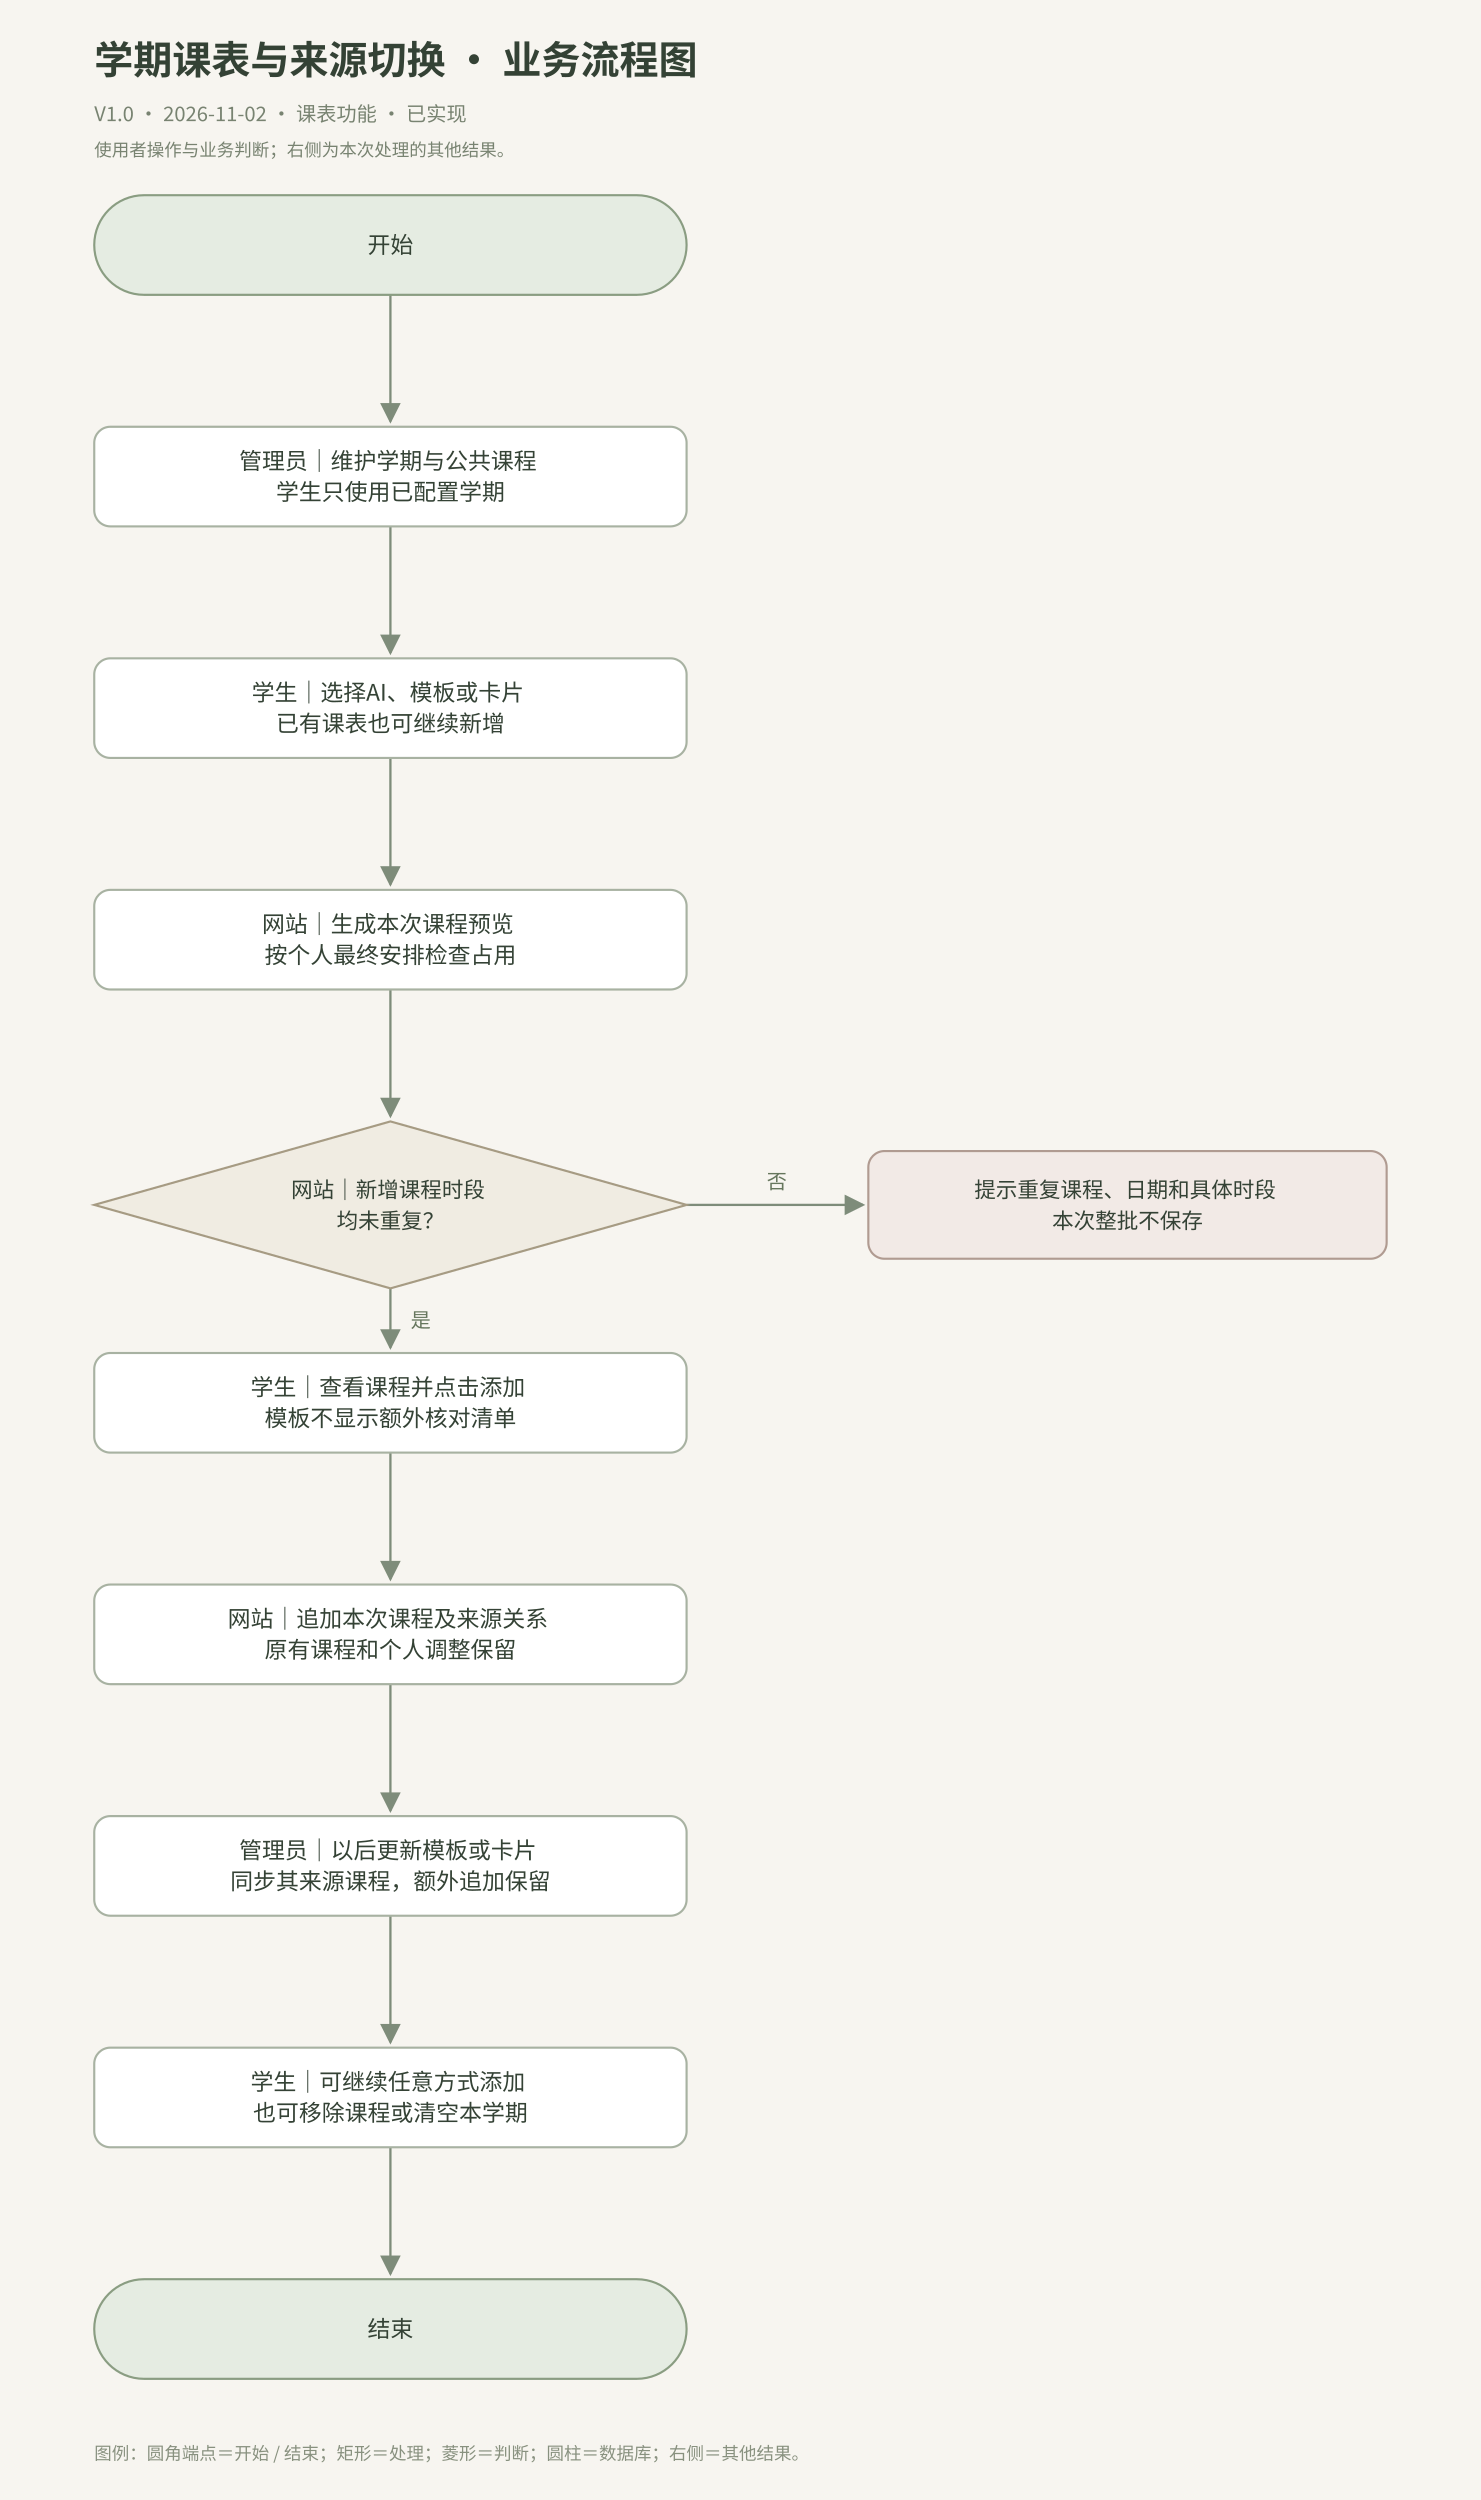
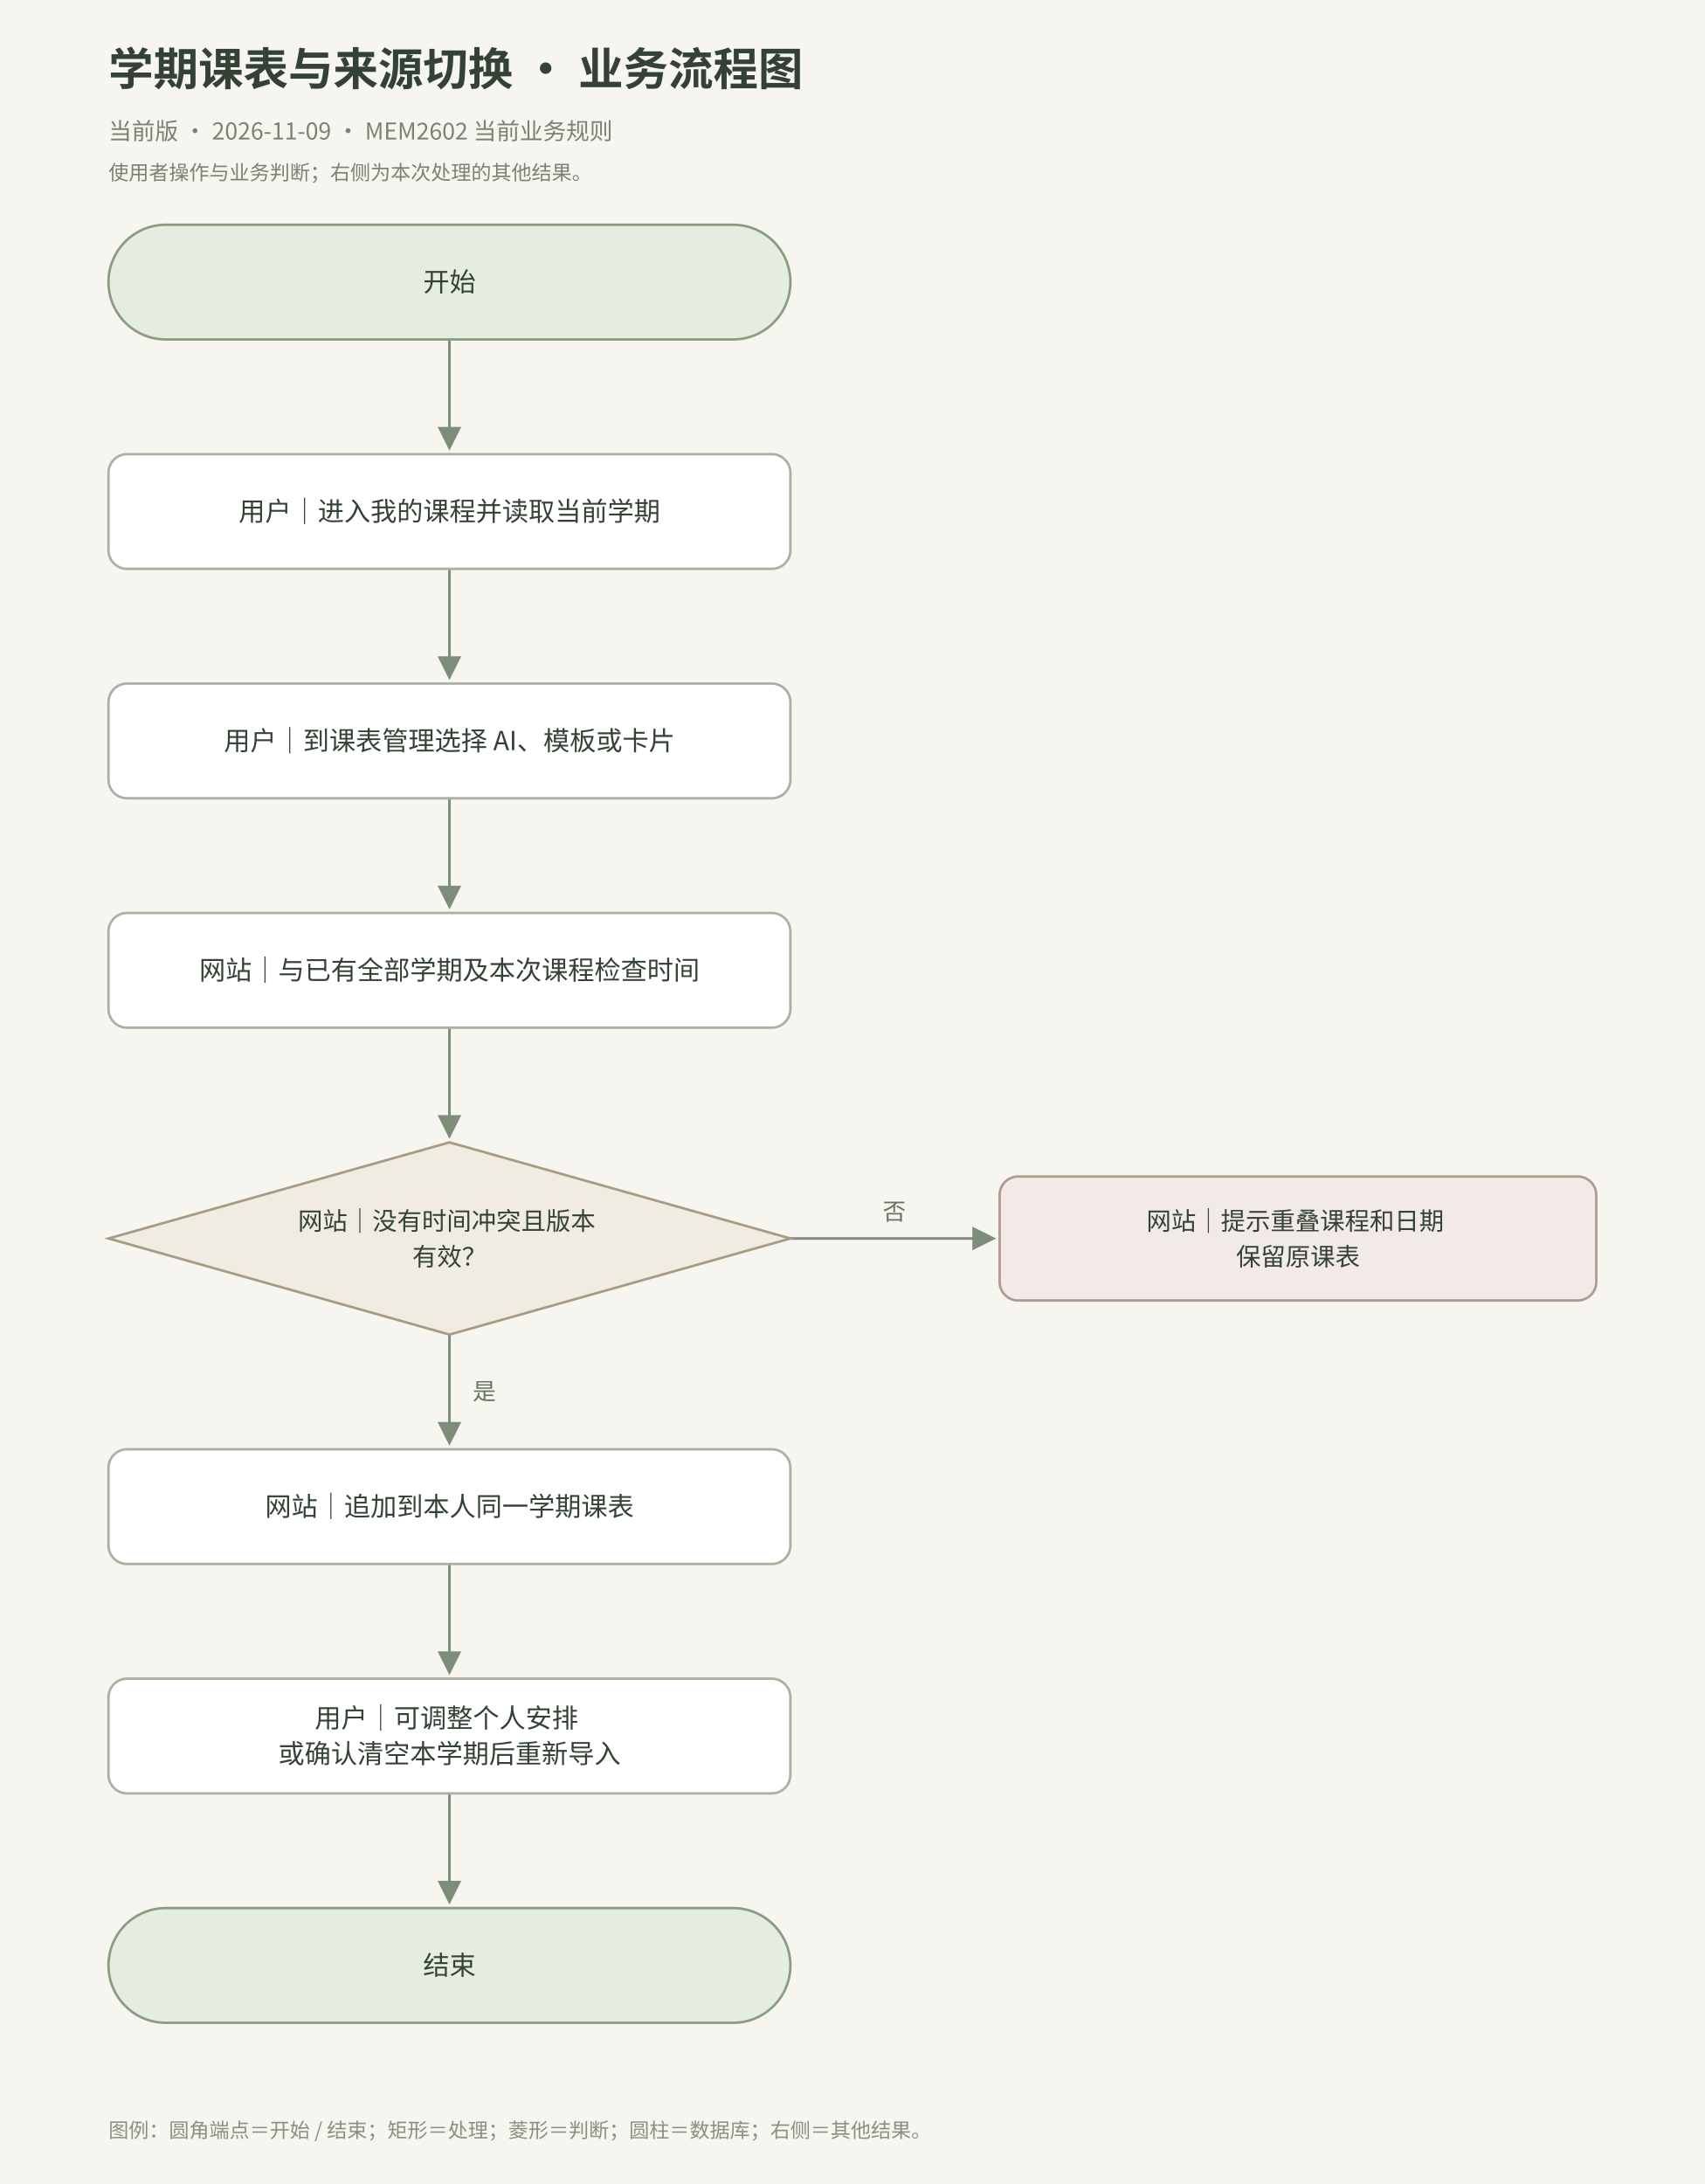
- <svg xmlns="http://www.w3.org/2000/svg" width="1100" height="1857" viewBox="0 0 1100 1857" role="img" aria-labelledby="title desc">
+ <svg xmlns="http://www.w3.org/2000/svg" width="1100" height="1409" viewBox="0 0 1100 1409" role="img" aria-labelledby="title desc">
  <defs>
    <marker id="arrow" markerWidth="9" markerHeight="9" refX="8" refY="4.5" orient="auto" markerUnits="strokeWidth">
      <path d="M0 0 L9 4.5 L0 9 Z" fill="#7E8C7A" />
    </marker>
  </defs>
-   <rect width="1100" height="1857" fill="#F7F5F0" />
+   <rect width="1100" height="1409" fill="#F7F5F0" />
  <g font-family="'Microsoft YaHei','PingFang SC','Noto Sans CJK SC',sans-serif" fill="#344235">
    <text x="70" y="55" font-size="29" font-weight="700">学期课表与来源切换 · 业务流程图</text>
-     <text x="70" y="90" font-size="15" fill="#788371">V1.0 · 2026-11-02 · 课表功能 · 已实现</text>
+     <text x="70" y="90" font-size="15" fill="#788371">当前版 · 2026-11-09 · MEM2602 当前业务规则</text>
    <text x="70" y="116" font-size="13" fill="#788371">使用者操作与业务判断；右侧为本次处理的其他结果。</text>
-     <path d="M290.0 219 L290.0 313" stroke="#7E8C7A" stroke-width="1.7" fill="none" marker-end="url(#arrow)" />
-     <path d="M290.0 391 L290.0 485" stroke="#7E8C7A" stroke-width="1.7" fill="none" marker-end="url(#arrow)" />
-     <path d="M290.0 563 L290.0 657" stroke="#7E8C7A" stroke-width="1.7" fill="none" marker-end="url(#arrow)" />
-     <path d="M290.0 735 L290.0 829" stroke="#7E8C7A" stroke-width="1.7" fill="none" marker-end="url(#arrow)" />
-     <path d="M510 895.0 L641 895.0" stroke="#7E8C7A" stroke-width="1.7" fill="none" marker-end="url(#arrow)" />
-     <text x="569.5" y="883.0" font-size="15" fill="#66765D">否</text>
-     <path d="M290.0 957 L290.0 1001" stroke="#7E8C7A" stroke-width="1.7" fill="none" marker-end="url(#arrow)" />
-     <text x="305.0" y="986.0" font-size="15" fill="#66765D">是</text>
-     <path d="M290.0 1079 L290.0 1173" stroke="#7E8C7A" stroke-width="1.7" fill="none" marker-end="url(#arrow)" />
-     <path d="M290.0 1251 L290.0 1345" stroke="#7E8C7A" stroke-width="1.7" fill="none" marker-end="url(#arrow)" />
-     <path d="M290.0 1423 L290.0 1517" stroke="#7E8C7A" stroke-width="1.7" fill="none" marker-end="url(#arrow)" />
-     <path d="M290.0 1595 L290.0 1689" stroke="#7E8C7A" stroke-width="1.7" fill="none" marker-end="url(#arrow)" />
+     <path d="M290.0 219 L290.0 289" stroke="#7E8C7A" stroke-width="1.7" fill="none" marker-end="url(#arrow)" />
+     <path d="M290.0 367 L290.0 437" stroke="#7E8C7A" stroke-width="1.7" fill="none" marker-end="url(#arrow)" />
+     <path d="M290.0 515 L290.0 585" stroke="#7E8C7A" stroke-width="1.7" fill="none" marker-end="url(#arrow)" />
+     <path d="M290.0 663 L290.0 733" stroke="#7E8C7A" stroke-width="1.7" fill="none" marker-end="url(#arrow)" />
+     <path d="M510 799.0 L641 799.0" stroke="#7E8C7A" stroke-width="1.7" fill="none" marker-end="url(#arrow)" />
+     <text x="569.5" y="787.0" font-size="15" fill="#66765D">否</text>
+     <path d="M290.0 861 L290.0 931" stroke="#7E8C7A" stroke-width="1.7" fill="none" marker-end="url(#arrow)" />
+     <text x="305.0" y="903.0" font-size="15" fill="#66765D">是</text>
+     <path d="M290.0 1009 L290.0 1079" stroke="#7E8C7A" stroke-width="1.7" fill="none" marker-end="url(#arrow)" />
+     <path d="M290.0 1157 L290.0 1227" stroke="#7E8C7A" stroke-width="1.7" fill="none" marker-end="url(#arrow)" />
    <rect x="70" y="145" width="440" height="74" rx="37.0" fill="#E5ECE2" stroke="#8A9D82" stroke-width="1.6" />
    <text text-anchor="middle" font-size="17">
      <tspan x="290.0" y="188.0">开始</tspan>
    </text>
-     <rect x="70" y="317" width="440" height="74" rx="12" fill="#FFFFFF" stroke="#A8B2A2" stroke-width="1.6" />
+     <rect x="70" y="293" width="440" height="74" rx="12" fill="#FFFFFF" stroke="#A8B2A2" stroke-width="1.6" />
    <text text-anchor="middle" font-size="17">
-       <tspan x="290.0" y="348.5">管理员｜维护学期与公共课程</tspan>
-       <tspan x="290.0" y="371.5">学生只使用已配置学期</tspan>
+       <tspan x="290.0" y="336.0">用户｜进入我的课程并读取当前学期</tspan>
    </text>
-     <rect x="70" y="489" width="440" height="74" rx="12" fill="#FFFFFF" stroke="#A8B2A2" stroke-width="1.6" />
+     <rect x="70" y="441" width="440" height="74" rx="12" fill="#FFFFFF" stroke="#A8B2A2" stroke-width="1.6" />
    <text text-anchor="middle" font-size="17">
-       <tspan x="290.0" y="520.5">学生｜选择AI、模板或卡片</tspan>
-       <tspan x="290.0" y="543.5">已有课表也可继续新增</tspan>
+       <tspan x="290.0" y="484.0">用户｜到课表管理选择 AI、模板或卡片</tspan>
    </text>
-     <rect x="70" y="661" width="440" height="74" rx="12" fill="#FFFFFF" stroke="#A8B2A2" stroke-width="1.6" />
+     <rect x="70" y="589" width="440" height="74" rx="12" fill="#FFFFFF" stroke="#A8B2A2" stroke-width="1.6" />
    <text text-anchor="middle" font-size="17">
-       <tspan x="290.0" y="692.5">网站｜生成本次课程预览</tspan>
-       <tspan x="290.0" y="715.5">按个人最终安排检查占用</tspan>
+       <tspan x="290.0" y="632.0">网站｜与已有全部学期及本次课程检查时间</tspan>
    </text>
-     <polygon points="290.0,833 510,895.0 290.0,957 70,895.0" fill="#F0ECE2" stroke="#A69B83" stroke-width="1.6" />
+     <polygon points="290.0,737 510,799.0 290.0,861 70,799.0" fill="#F0ECE2" stroke="#A69B83" stroke-width="1.6" />
    <text text-anchor="middle" font-size="16">
-       <tspan x="290.0" y="889.5">网站｜新增课程时段</tspan>
-       <tspan x="290.0" y="912.5">均未重复？</tspan>
+       <tspan x="290.0" y="793.5">网站｜没有时间冲突且版本</tspan>
+       <tspan x="290.0" y="816.5">有效？</tspan>
    </text>
-     <rect x="645" y="855.0" width="385" height="80" rx="12" fill="#F2EAE6" stroke="#B09B91" stroke-width="1.6" />
+     <rect x="645" y="759.0" width="385" height="80" rx="12" fill="#F2EAE6" stroke="#B09B91" stroke-width="1.6" />
    <text text-anchor="middle" font-size="16">
-       <tspan x="837.5" y="889.5">提示重复课程、日期和具体时段</tspan>
-       <tspan x="837.5" y="912.5">本次整批不保存</tspan>
+       <tspan x="837.5" y="793.5">网站｜提示重叠课程和日期</tspan>
+       <tspan x="837.5" y="816.5">保留原课表</tspan>
    </text>
-     <rect x="70" y="1005" width="440" height="74" rx="12" fill="#FFFFFF" stroke="#A8B2A2" stroke-width="1.6" />
+     <rect x="70" y="935" width="440" height="74" rx="12" fill="#FFFFFF" stroke="#A8B2A2" stroke-width="1.6" />
    <text text-anchor="middle" font-size="17">
-       <tspan x="290.0" y="1036.5">学生｜查看课程并点击添加</tspan>
-       <tspan x="290.0" y="1059.5">模板不显示额外核对清单</tspan>
+       <tspan x="290.0" y="978.0">网站｜追加到本人同一学期课表</tspan>
    </text>
-     <rect x="70" y="1177" width="440" height="74" rx="12" fill="#FFFFFF" stroke="#A8B2A2" stroke-width="1.6" />
+     <rect x="70" y="1083" width="440" height="74" rx="12" fill="#FFFFFF" stroke="#A8B2A2" stroke-width="1.6" />
    <text text-anchor="middle" font-size="17">
-       <tspan x="290.0" y="1208.5">网站｜追加本次课程及来源关系</tspan>
-       <tspan x="290.0" y="1231.5">原有课程和个人调整保留</tspan>
+       <tspan x="290.0" y="1114.5">用户｜可调整个人安排</tspan>
+       <tspan x="290.0" y="1137.5">或确认清空本学期后重新导入</tspan>
    </text>
-     <rect x="70" y="1349" width="440" height="74" rx="12" fill="#FFFFFF" stroke="#A8B2A2" stroke-width="1.6" />
+     <rect x="70" y="1231" width="440" height="74" rx="37.0" fill="#E5ECE2" stroke="#8A9D82" stroke-width="1.6" />
    <text text-anchor="middle" font-size="17">
-       <tspan x="290.0" y="1380.5">管理员｜以后更新模板或卡片</tspan>
-       <tspan x="290.0" y="1403.5">同步其来源课程，额外追加保留</tspan>
+       <tspan x="290.0" y="1274.0">结束</tspan>
    </text>
-     <rect x="70" y="1521" width="440" height="74" rx="12" fill="#FFFFFF" stroke="#A8B2A2" stroke-width="1.6" />
-     <text text-anchor="middle" font-size="17">
-       <tspan x="290.0" y="1552.5">学生｜可继续任意方式添加</tspan>
-       <tspan x="290.0" y="1575.5">也可移除课程或清空本学期</tspan>
-     </text>
-     <rect x="70" y="1693" width="440" height="74" rx="37.0" fill="#E5ECE2" stroke="#8A9D82" stroke-width="1.6" />
-     <text text-anchor="middle" font-size="17">
-       <tspan x="290.0" y="1736.0">结束</tspan>
-     </text>
-     <text x="70" y="1827" font-size="13" fill="#88917F">图例：圆角端点＝开始 / 结束；矩形＝处理；菱形＝判断；圆柱＝数据库；右侧＝其他结果。</text>
+     <text x="70" y="1379" font-size="13" fill="#88917F">图例：圆角端点＝开始 / 结束；矩形＝处理；菱形＝判断；圆柱＝数据库；右侧＝其他结果。</text>
  </g>
</svg>
